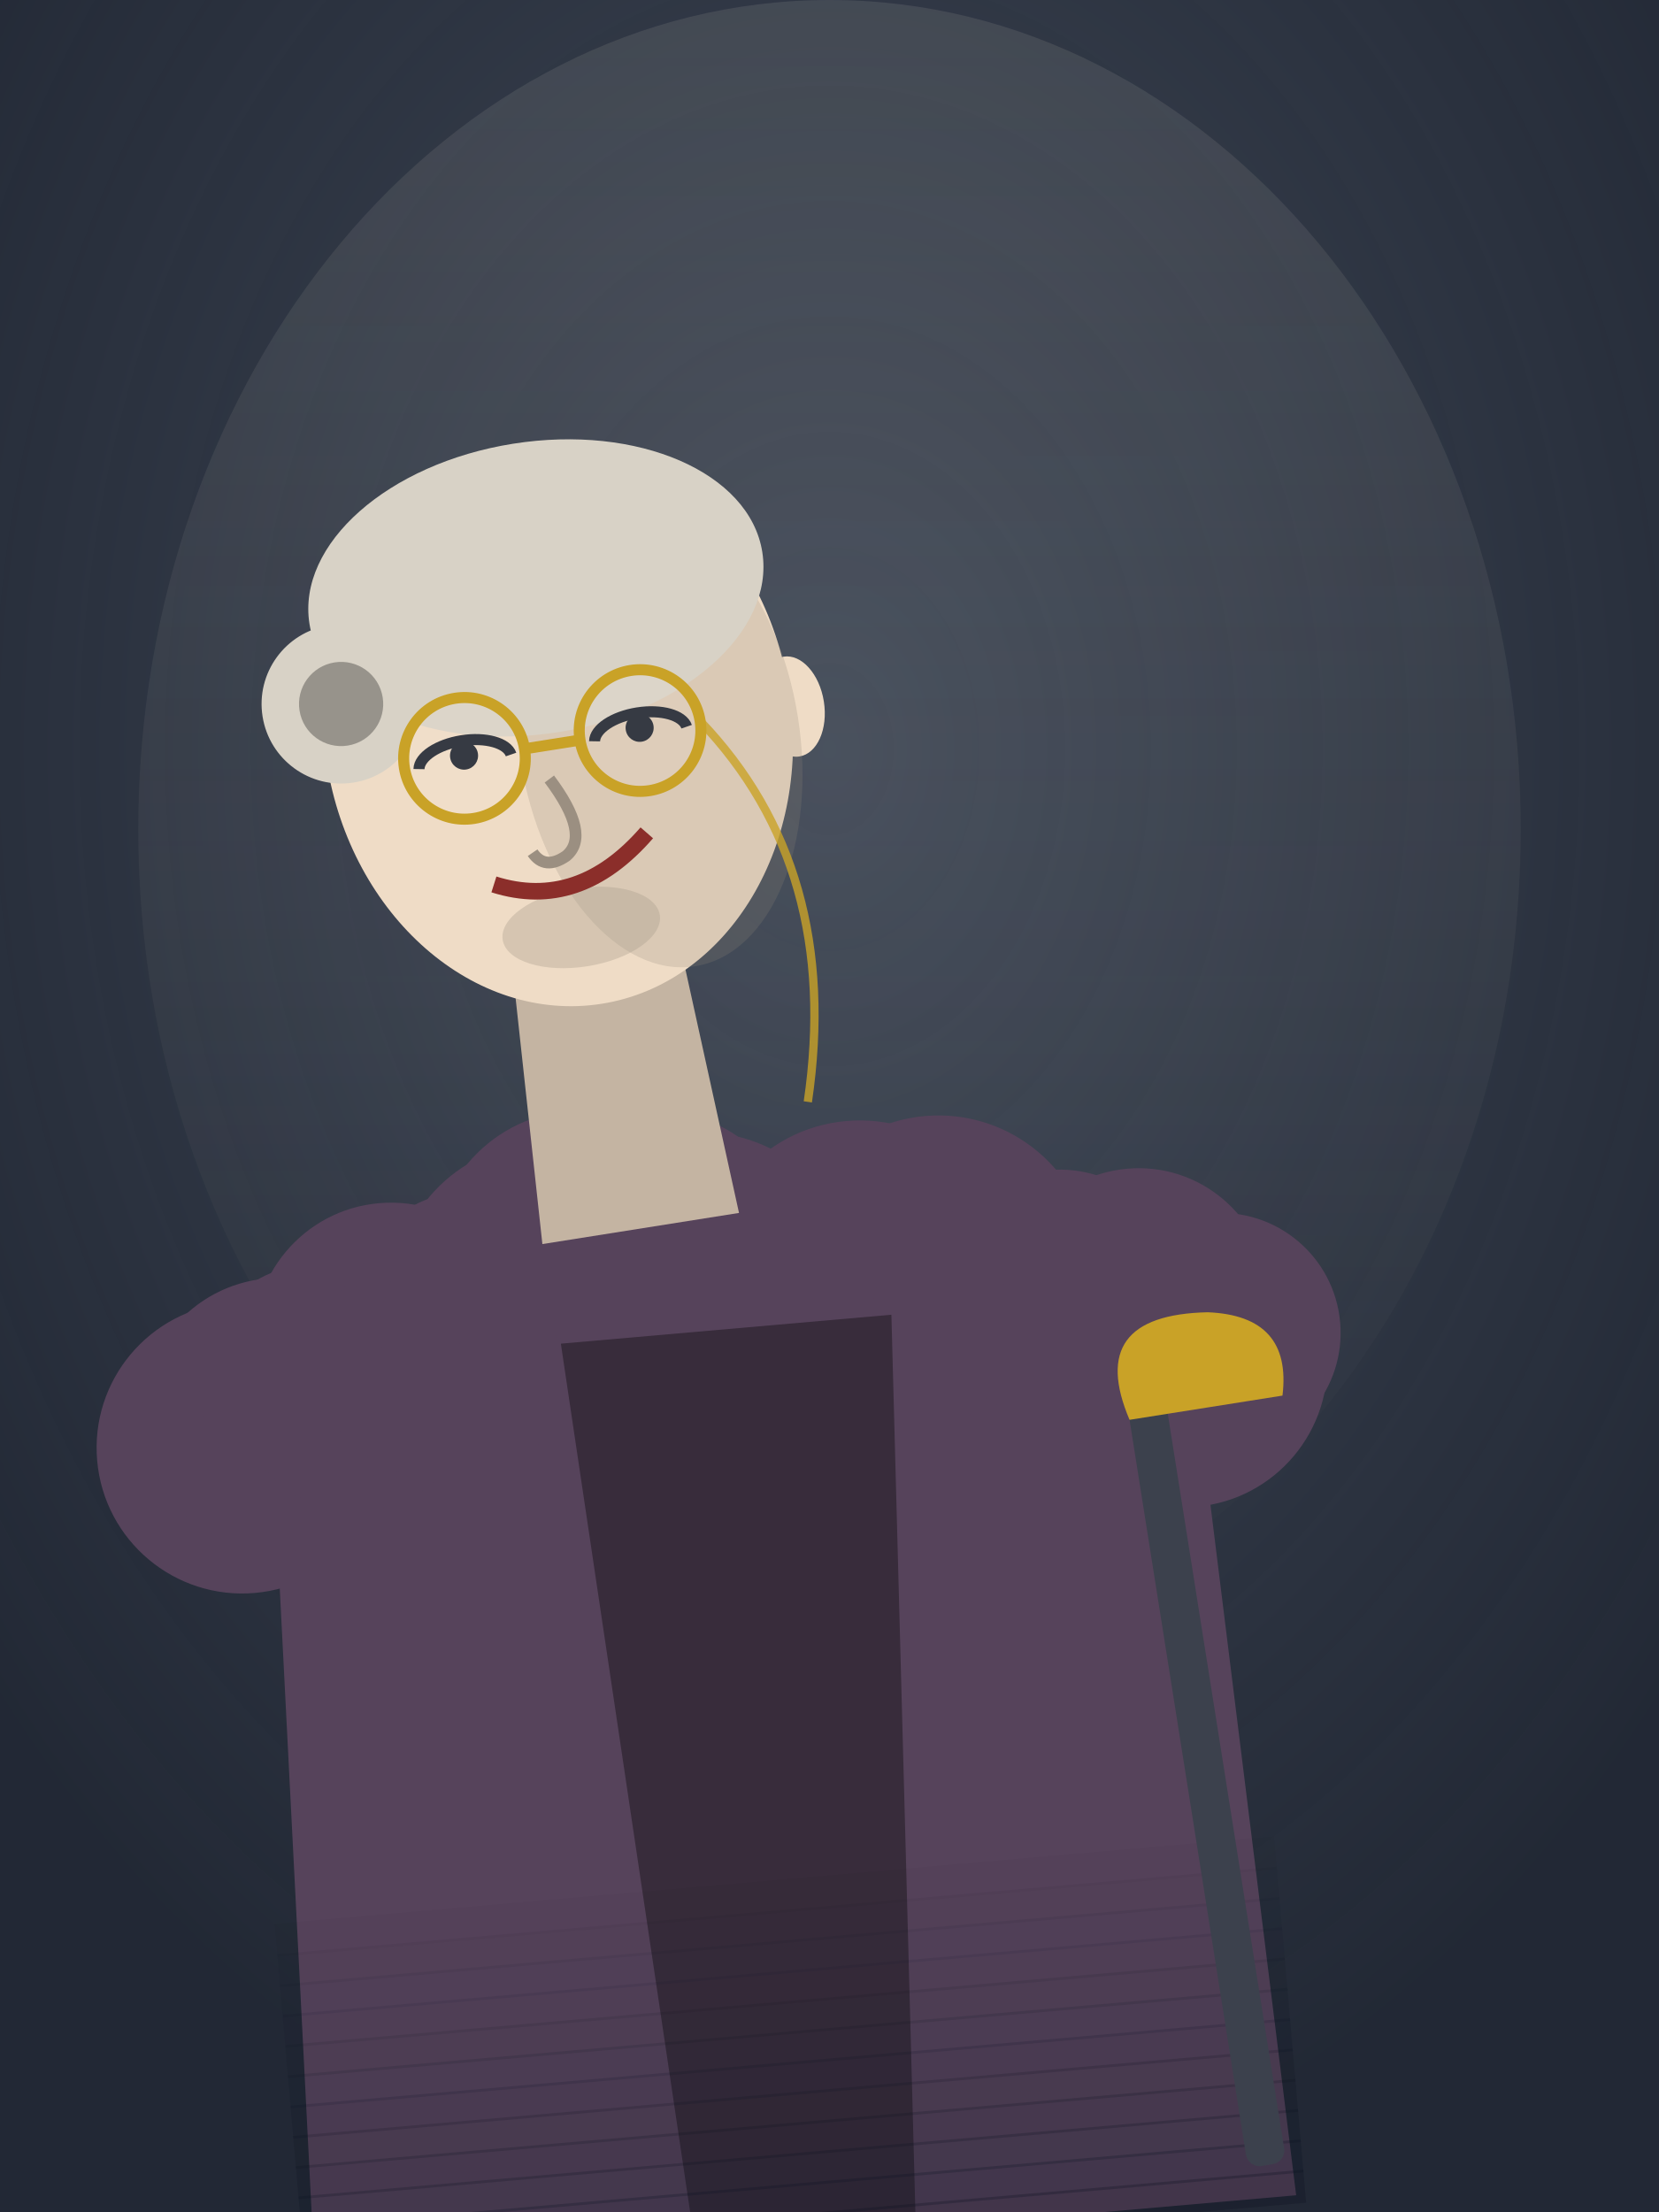
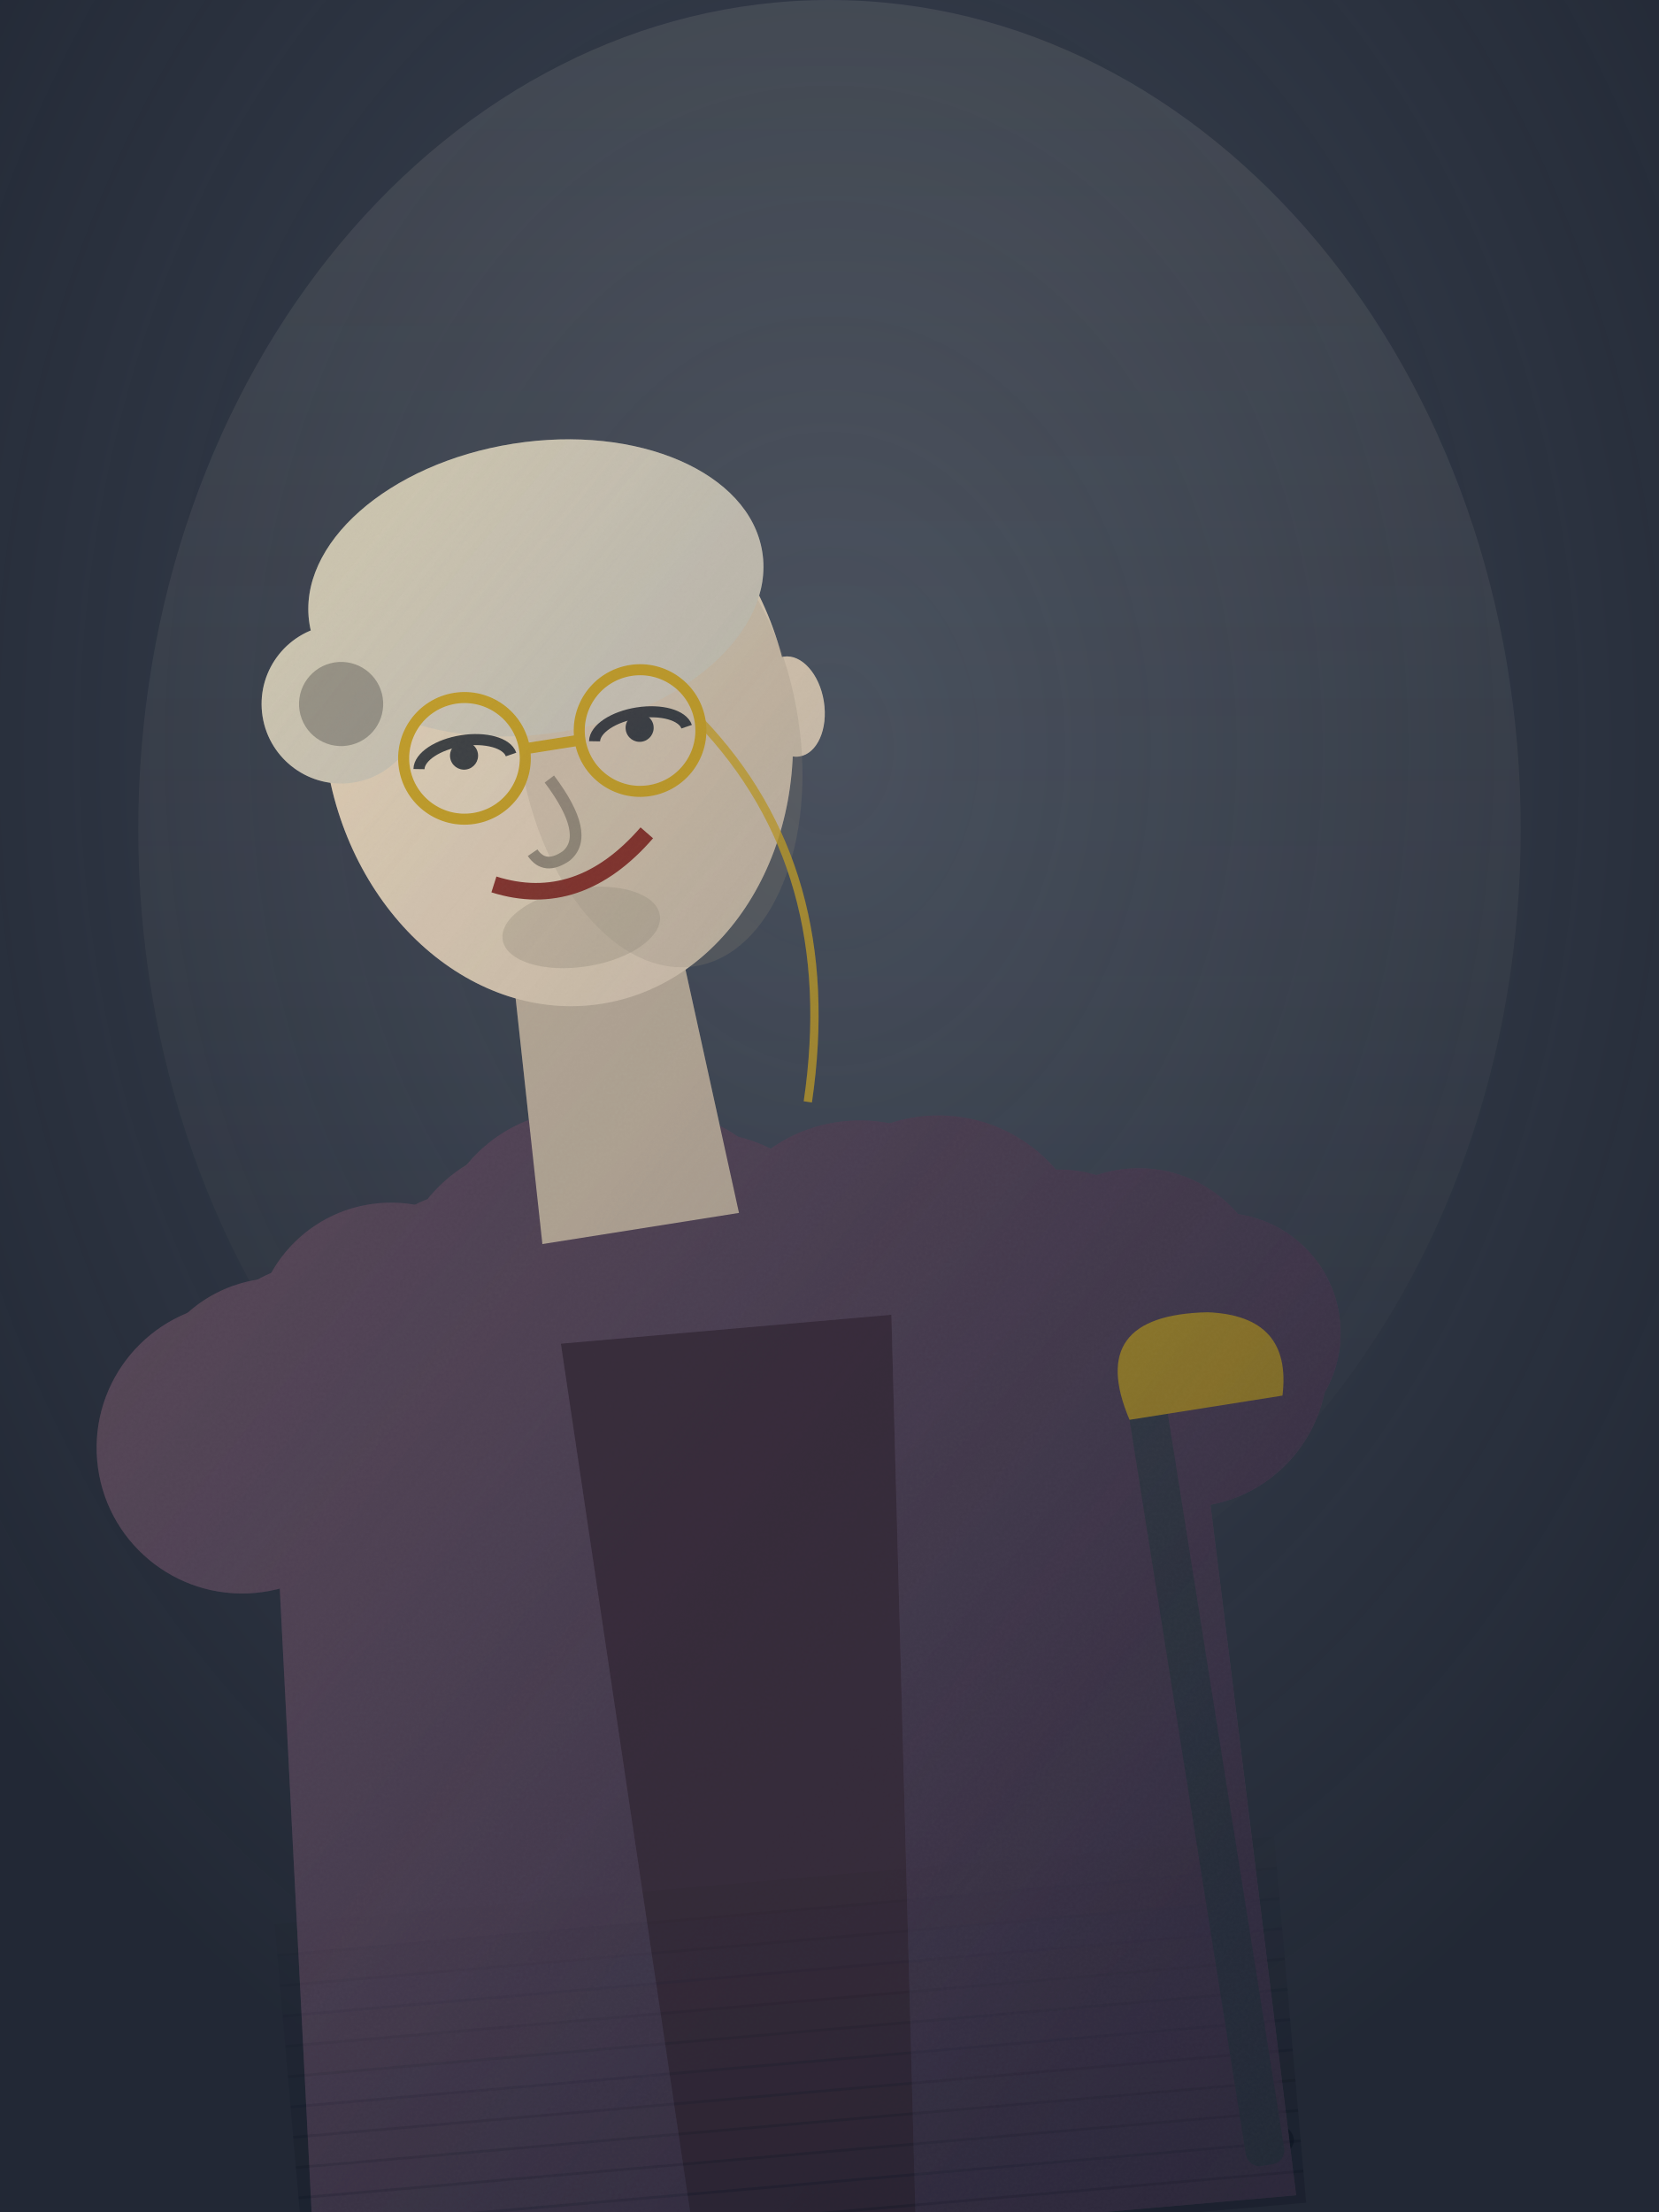
<svg xmlns="http://www.w3.org/2000/svg" width="600" height="800" viewBox="0 0 600 800">
  <defs>
    <radialGradient id="fondo-07" cx="50%" cy="34%" r="66%">
      <stop offset="0%" stop-color="#37404f" stop-opacity="0.95" />
      <stop offset="100%" stop-color="#0B1220" stop-opacity="0.9" />
    </radialGradient>
    <linearGradient id="vetro-07" x1="0%" y1="0%" x2="0%" y2="100%">
      <stop offset="0%" stop-color="#F2E9D8" stop-opacity="0.1" />
      <stop offset="100%" stop-color="#F2E9D8" stop-opacity="0" />
    </linearGradient>
+     <linearGradient id="ombra-07" x1="15%" y1="0%" x2="100%" y2="90%">
+       <stop offset="0%" stop-color="#111C2E" stop-opacity="0" />
+       <stop offset="45%" stop-color="#111C2E" stop-opacity="0.22" />
+       <stop offset="100%" stop-color="#0B1220" stop-opacity="0.6" />
+     </linearGradient>
+     <linearGradient id="chiave-07" x1="0%" y1="0%" x2="75%" y2="85%">
+       <stop offset="0%" stop-color="#E0C365" stop-opacity="0.3" />
+       <stop offset="40%" stop-color="#E0C365" stop-opacity="0.06" />
+       <stop offset="100%" stop-color="#E0C365" stop-opacity="0" />
+     </linearGradient>
+     <filter id="grana-07" x="0%" y="0%" width="100%" height="100%">
+       <feTurbulence type="fractalNoise" baseFrequency="0.9" numOctaves="4" seed="0.9" result="rumore" />
+       <feColorMatrix type="saturate" values="0" in="rumore" result="grigio" />
+       <feComponentTransfer in="grigio" result="contrasto">
+         <feFuncA type="linear" slope="0.55" intercept="0" />
+       </feComponentTransfer>
+     </filter>
  </defs>
  <rect x="0" y="0" width="600" height="800" fill="url(#fondo-07)" />
  <ellipse cx="300" cy="300" rx="250" ry="300" fill="url(#vetro-07)" />
+   <ellipse cx="300" cy="774" rx="168" ry="26" fill="rgba(11,18,32,0.5)" />
  <g transform="rotate(-9 300 800) translate(-10 8)">
    <g id="busto" transform="rotate(4 300 800)">
      <path d="M 229.44 430 L 370.56 430 L 468 522 L 478.08 800 L 121.92 800 L 132 522 Z" fill="#56435b" />
      <g>
        <circle cx="121.92" cy="497.505" r="52.667" fill="#56435b" />
        <circle cx="136.166" cy="486.779" r="49.534" fill="#56435b" />
        <circle cx="150.413" cy="475.709" r="42.209" fill="#56435b" />
        <circle cx="164.659" cy="480.617" r="43.361" fill="#56435b" />
        <circle cx="178.906" cy="463.252" r="49.591" fill="#56435b" />
        <circle cx="193.152" cy="472.325" r="41.896" fill="#56435b" />
        <circle cx="207.398" cy="452.582" r="40.339" fill="#56435b" />
        <circle cx="221.645" cy="463.768" r="46.4" fill="#56435b" />
        <circle cx="235.891" cy="451.462" r="54.538" fill="#56435b" />
        <circle cx="250.138" cy="440.031" r="53.662" fill="#56435b" />
        <circle cx="264.384" cy="443.092" r="35.587" fill="#56435b" />
        <circle cx="278.63" cy="438.603" r="49.182" fill="#56435b" />
        <circle cx="292.877" cy="453.148" r="54.97" fill="#56435b" />
        <circle cx="307.123" cy="460.536" r="48.004" fill="#56435b" />
        <circle cx="321.37" cy="446.649" r="38.353" fill="#56435b" />
        <circle cx="335.616" cy="456.375" r="37.92" fill="#56435b" />
        <circle cx="349.862" cy="454.648" r="55.865" fill="#56435b" />
        <circle cx="364.109" cy="468.731" r="38.56" fill="#56435b" />
        <circle cx="378.355" cy="455.378" r="55.907" fill="#56435b" />
        <circle cx="392.602" cy="473.922" r="39.895" fill="#56435b" />
        <circle cx="406.848" cy="478.631" r="36.844" fill="#56435b" />
        <circle cx="421.094" cy="468.398" r="45.568" fill="#56435b" />
        <circle cx="435.341" cy="467.287" r="34.296" fill="#56435b" />
        <circle cx="449.587" cy="472.039" r="47.218" fill="#56435b" />
        <circle cx="463.834" cy="496.866" r="51.915" fill="#56435b" />
        <circle cx="478.08" cy="486.892" r="43.357" fill="#56435b" />
      </g>
      <path d="M 240 470 L 360 470 L 340 800 L 260 800 Z" fill="#382c3b" />
      <rect x="118.56" y="670" width="362.88" height="12" fill="rgba(11,18,32,0.03)" />
      <rect x="118.56" y="681" width="362.88" height="12" fill="rgba(11,18,32,0.052)" />
      <rect x="118.56" y="692" width="362.88" height="12" fill="rgba(11,18,32,0.074)" />
      <rect x="118.56" y="703" width="362.88" height="12" fill="rgba(11,18,32,0.096)" />
      <rect x="118.56" y="714" width="362.88" height="12" fill="rgba(11,18,32,0.118)" />
      <rect x="118.56" y="725" width="362.88" height="12" fill="rgba(11,18,32,0.14)" />
      <rect x="118.56" y="736" width="362.88" height="12" fill="rgba(11,18,32,0.162)" />
      <rect x="118.56" y="747" width="362.88" height="12" fill="rgba(11,18,32,0.184)" />
      <rect x="118.56" y="758" width="362.88" height="12" fill="rgba(11,18,32,0.206)" />
      <rect x="118.56" y="769" width="362.88" height="12" fill="rgba(11,18,32,0.228)" />
      <rect x="118.56" y="780" width="362.88" height="12" fill="rgba(11,18,32,0.25)" />
      <rect x="118.56" y="791" width="362.88" height="12" fill="rgba(11,18,32,0.272)" />
    </g>
    <g id="testa">
      <path d="M 267.6 319.094 L 327.6 319.094 L 334.2 430 L 262.2 430 Z" fill="#c4b4a2" />
      <ellipse cx="297" cy="246" rx="84.6" ry="101.52" fill="#EFDCC6" />
      <ellipse cx="381.6" cy="252.091" rx="11.844" ry="18.274" fill="#EFDCC6" />
      <ellipse cx="332.532" cy="256.152" rx="50.76" ry="83.246" fill="rgba(143,132,119,0.22)" />
    </g>
    <g id="capelli">
      <ellipse cx="297" cy="195.24" rx="82.908" ry="52.79" fill="#D8D2C6" />
      <circle cx="220.86" cy="225.696" r="28.764" fill="#D8D2C6" />
      <circle cx="220.86" cy="225.696" r="15.228" fill="#97938b" />
    </g>
    <g id="volto">
      <path d="M 291 264.274 q 11.844 22.334 1.692 28.426 q -8.46 4.061 -11.844 -3.046" fill="none" stroke="#9b8f81" stroke-width="4.23" stroke-linecap="butt" />
      <ellipse cx="294" cy="319.094" rx="28.764" ry="14.213" fill="rgba(167,154,139,0.35)" />
      <path d="M 238.003 225.213 A 25.38 13.198 0 0 1 285.701 225.213" fill="none" stroke="#D8D2C6" stroke-width="5.64" stroke-linecap="butt" transform="rotate(4 261.852 229.726)" />
      <path d="M 302.299 213.213 A 25.38 13.198 0 0 1 349.997 213.213" fill="none" stroke="#D8D2C6" stroke-width="5.64" stroke-linecap="butt" transform="rotate(-4 326.148 217.726)" />
      <g>
        <path d="M 244.996 253.354 A 16.92 8.46 0 0 1 278.708 253.354" fill="none" stroke="#171e2b" stroke-width="4" />
        <circle cx="261.852" cy="251.091" r="5.076" fill="#171e2b" />
      </g>
      <g>
        <path d="M 309.292 253.354 A 16.92 8.46 0 0 1 343.004 253.354" fill="none" stroke="#171e2b" stroke-width="4" />
        <circle cx="326.148" cy="251.091" r="5.076" fill="#171e2b" />
      </g>
      <path d="M 265.236 298.79 q 28.764 14.382 57.528 -9.78" fill="none" stroke="#8b2e2a" stroke-width="6" stroke-linecap="butt" />
    </g>
    <g id="accessorio">
      <circle cx="261.852" cy="252.091" r="21.996" fill="rgba(242,233,216,0.14)" stroke="#C9A227" stroke-width="4" />
      <circle cx="326.148" cy="252.091" r="21.996" fill="rgba(242,233,216,0.14)" stroke="#C9A227" stroke-width="4" />
      <path d="M 283.848 252.091 L 304.152 252.091" stroke="#C9A227" stroke-width="4" />
      <path d="M 348.144 252.091 q 42.3 60.912 16.92 142.128" fill="none" stroke="rgba(201,162,39,0.8)" stroke-width="3" />
      <rect x="462" y="520" width="14" height="280" rx="5" fill="#3c414d" />
      <path d="M 462 526 q -10 -40 34 -34 q 30 6 22 34 Z" fill="#C9A227" />
    </g>
    <g id="maschera-ballo" display="none">
      <path d="M 207.708 248.03 q 25.38 -42.638 86.292 -42.638 q 60.912 0 86.292 42.638 q -20.304 50.76 -86.292 50.76 q -65.988 0 -86.292 -50.76 Z" fill="#C9A227" />
      <ellipse cx="261.852" cy="250.061" rx="20.304" ry="15.228" fill="#101724" />
      <ellipse cx="326.148" cy="250.061" rx="20.304" ry="15.228" fill="#101724" />
      <path d="M 207.708 248.03 q 25.38 -42.638 86.292 -42.638 q 60.912 0 86.292 42.638" fill="none" stroke="#C9A227" stroke-width="5" />
      <path d="M 207.708 250.061 l -42.3 16.243 M 380.292 250.061 l 42.3 16.243" stroke="#C9A227" stroke-width="3" fill="none" />
    </g>
  </g>
+   <mask id="sagoma-07" maskUnits="userSpaceOnUse">
+     <rect x="0" y="0" width="600" height="800" fill="#000000" />
+     <g transform="rotate(-9 300 800) translate(-10 8)">
+       <g id="busto" transform="rotate(4 300 800)">
+         <path d="M 229.44 430 L 370.56 430 L 468 522 L 478.08 800 L 121.92 800 L 132 522 Z" fill="#ffffff" />
+         <g>
+           <circle cx="121.92" cy="497.505" r="52.667" fill="#ffffff" />
+           <circle cx="136.166" cy="486.779" r="49.534" fill="#ffffff" />
+           <circle cx="150.413" cy="475.709" r="42.209" fill="#ffffff" />
+           <circle cx="164.659" cy="480.617" r="43.361" fill="#ffffff" />
+           <circle cx="178.906" cy="463.252" r="49.591" fill="#ffffff" />
+           <circle cx="193.152" cy="472.325" r="41.896" fill="#ffffff" />
+           <circle cx="207.398" cy="452.582" r="40.339" fill="#ffffff" />
+           <circle cx="221.645" cy="463.768" r="46.4" fill="#ffffff" />
+           <circle cx="235.891" cy="451.462" r="54.538" fill="#ffffff" />
+           <circle cx="250.138" cy="440.031" r="53.662" fill="#ffffff" />
+           <circle cx="264.384" cy="443.092" r="35.587" fill="#ffffff" />
+           <circle cx="278.63" cy="438.603" r="49.182" fill="#ffffff" />
+           <circle cx="292.877" cy="453.148" r="54.97" fill="#ffffff" />
+           <circle cx="307.123" cy="460.536" r="48.004" fill="#ffffff" />
+           <circle cx="321.37" cy="446.649" r="38.353" fill="#ffffff" />
+           <circle cx="335.616" cy="456.375" r="37.92" fill="#ffffff" />
+           <circle cx="349.862" cy="454.648" r="55.865" fill="#ffffff" />
+           <circle cx="364.109" cy="468.731" r="38.56" fill="#ffffff" />
+           <circle cx="378.355" cy="455.378" r="55.907" fill="#ffffff" />
+           <circle cx="392.602" cy="473.922" r="39.895" fill="#ffffff" />
+           <circle cx="406.848" cy="478.631" r="36.844" fill="#ffffff" />
+           <circle cx="421.094" cy="468.398" r="45.568" fill="#ffffff" />
+           <circle cx="435.341" cy="467.287" r="34.296" fill="#ffffff" />
+           <circle cx="449.587" cy="472.039" r="47.218" fill="#ffffff" />
+           <circle cx="463.834" cy="496.866" r="51.915" fill="#ffffff" />
+           <circle cx="478.08" cy="486.892" r="43.357" fill="#ffffff" />
+         </g>
+         <path d="M 240 470 L 360 470 L 340 800 L 260 800 Z" fill="#382c3b" />
+         <rect x="118.56" y="670" width="362.88" height="12" fill="rgba(11,18,32,0.03)" />
+         <rect x="118.56" y="681" width="362.88" height="12" fill="rgba(11,18,32,0.052)" />
+         <rect x="118.56" y="692" width="362.88" height="12" fill="rgba(11,18,32,0.074)" />
+         <rect x="118.56" y="703" width="362.88" height="12" fill="rgba(11,18,32,0.096)" />
+         <rect x="118.56" y="714" width="362.88" height="12" fill="rgba(11,18,32,0.118)" />
+         <rect x="118.56" y="725" width="362.88" height="12" fill="rgba(11,18,32,0.14)" />
+         <rect x="118.56" y="736" width="362.88" height="12" fill="rgba(11,18,32,0.162)" />
+         <rect x="118.56" y="747" width="362.88" height="12" fill="rgba(11,18,32,0.184)" />
+         <rect x="118.56" y="758" width="362.88" height="12" fill="rgba(11,18,32,0.206)" />
+         <rect x="118.56" y="769" width="362.88" height="12" fill="rgba(11,18,32,0.228)" />
+         <rect x="118.56" y="780" width="362.88" height="12" fill="rgba(11,18,32,0.25)" />
+         <rect x="118.56" y="791" width="362.88" height="12" fill="rgba(11,18,32,0.272)" />
+       </g>
+       <g id="testa">
+         <path d="M 267.6 319.094 L 327.6 319.094 L 334.2 430 L 262.2 430 Z" fill="#c4b4a2" />
+         <ellipse cx="297" cy="246" rx="84.6" ry="101.52" fill="#ffffff" />
+         <ellipse cx="381.6" cy="252.091" rx="11.844" ry="18.274" fill="#ffffff" />
+         <ellipse cx="332.532" cy="256.152" rx="50.76" ry="83.246" fill="rgba(143,132,119,0.22)" />
+       </g>
+       <g id="capelli">
+         <ellipse cx="297" cy="195.24" rx="82.908" ry="52.79" fill="#ffffff" />
+         <circle cx="220.86" cy="225.696" r="28.764" fill="#ffffff" />
+         <circle cx="220.86" cy="225.696" r="15.228" fill="#97938b" />
+       </g>
+       <g id="accessorio">
+         <circle cx="261.852" cy="252.091" r="21.996" fill="rgba(242,233,216,0.14)" stroke="#C9A227" stroke-width="4" />
+         <circle cx="326.148" cy="252.091" r="21.996" fill="rgba(242,233,216,0.14)" stroke="#C9A227" stroke-width="4" />
+         <path d="M 283.848 252.091 L 304.152 252.091" stroke="#C9A227" stroke-width="4" />
+         <path d="M 348.144 252.091 q 42.3 60.912 16.92 142.128" fill="none" stroke="rgba(201,162,39,0.8)" stroke-width="3" />
+         <rect x="462" y="520" width="14" height="280" rx="5" fill="#ffffff" />
+         <path d="M 462 526 q -10 -40 34 -34 q 30 6 22 34 Z" fill="#ffffff" />
+       </g>
+     </g>
+   </mask>
+   <g mask="url(#sagoma-07)">
+     <rect x="0" y="0" width="600" height="800" fill="url(#ombra-07)" />
+     <rect x="0" y="0" width="600" height="800" fill="url(#chiave-07)" />
+     <rect x="0" y="0" width="600" height="800" fill="#F2E9D8" opacity="0.05" filter="url(#grana-07)" />
+   </g>
</svg>
